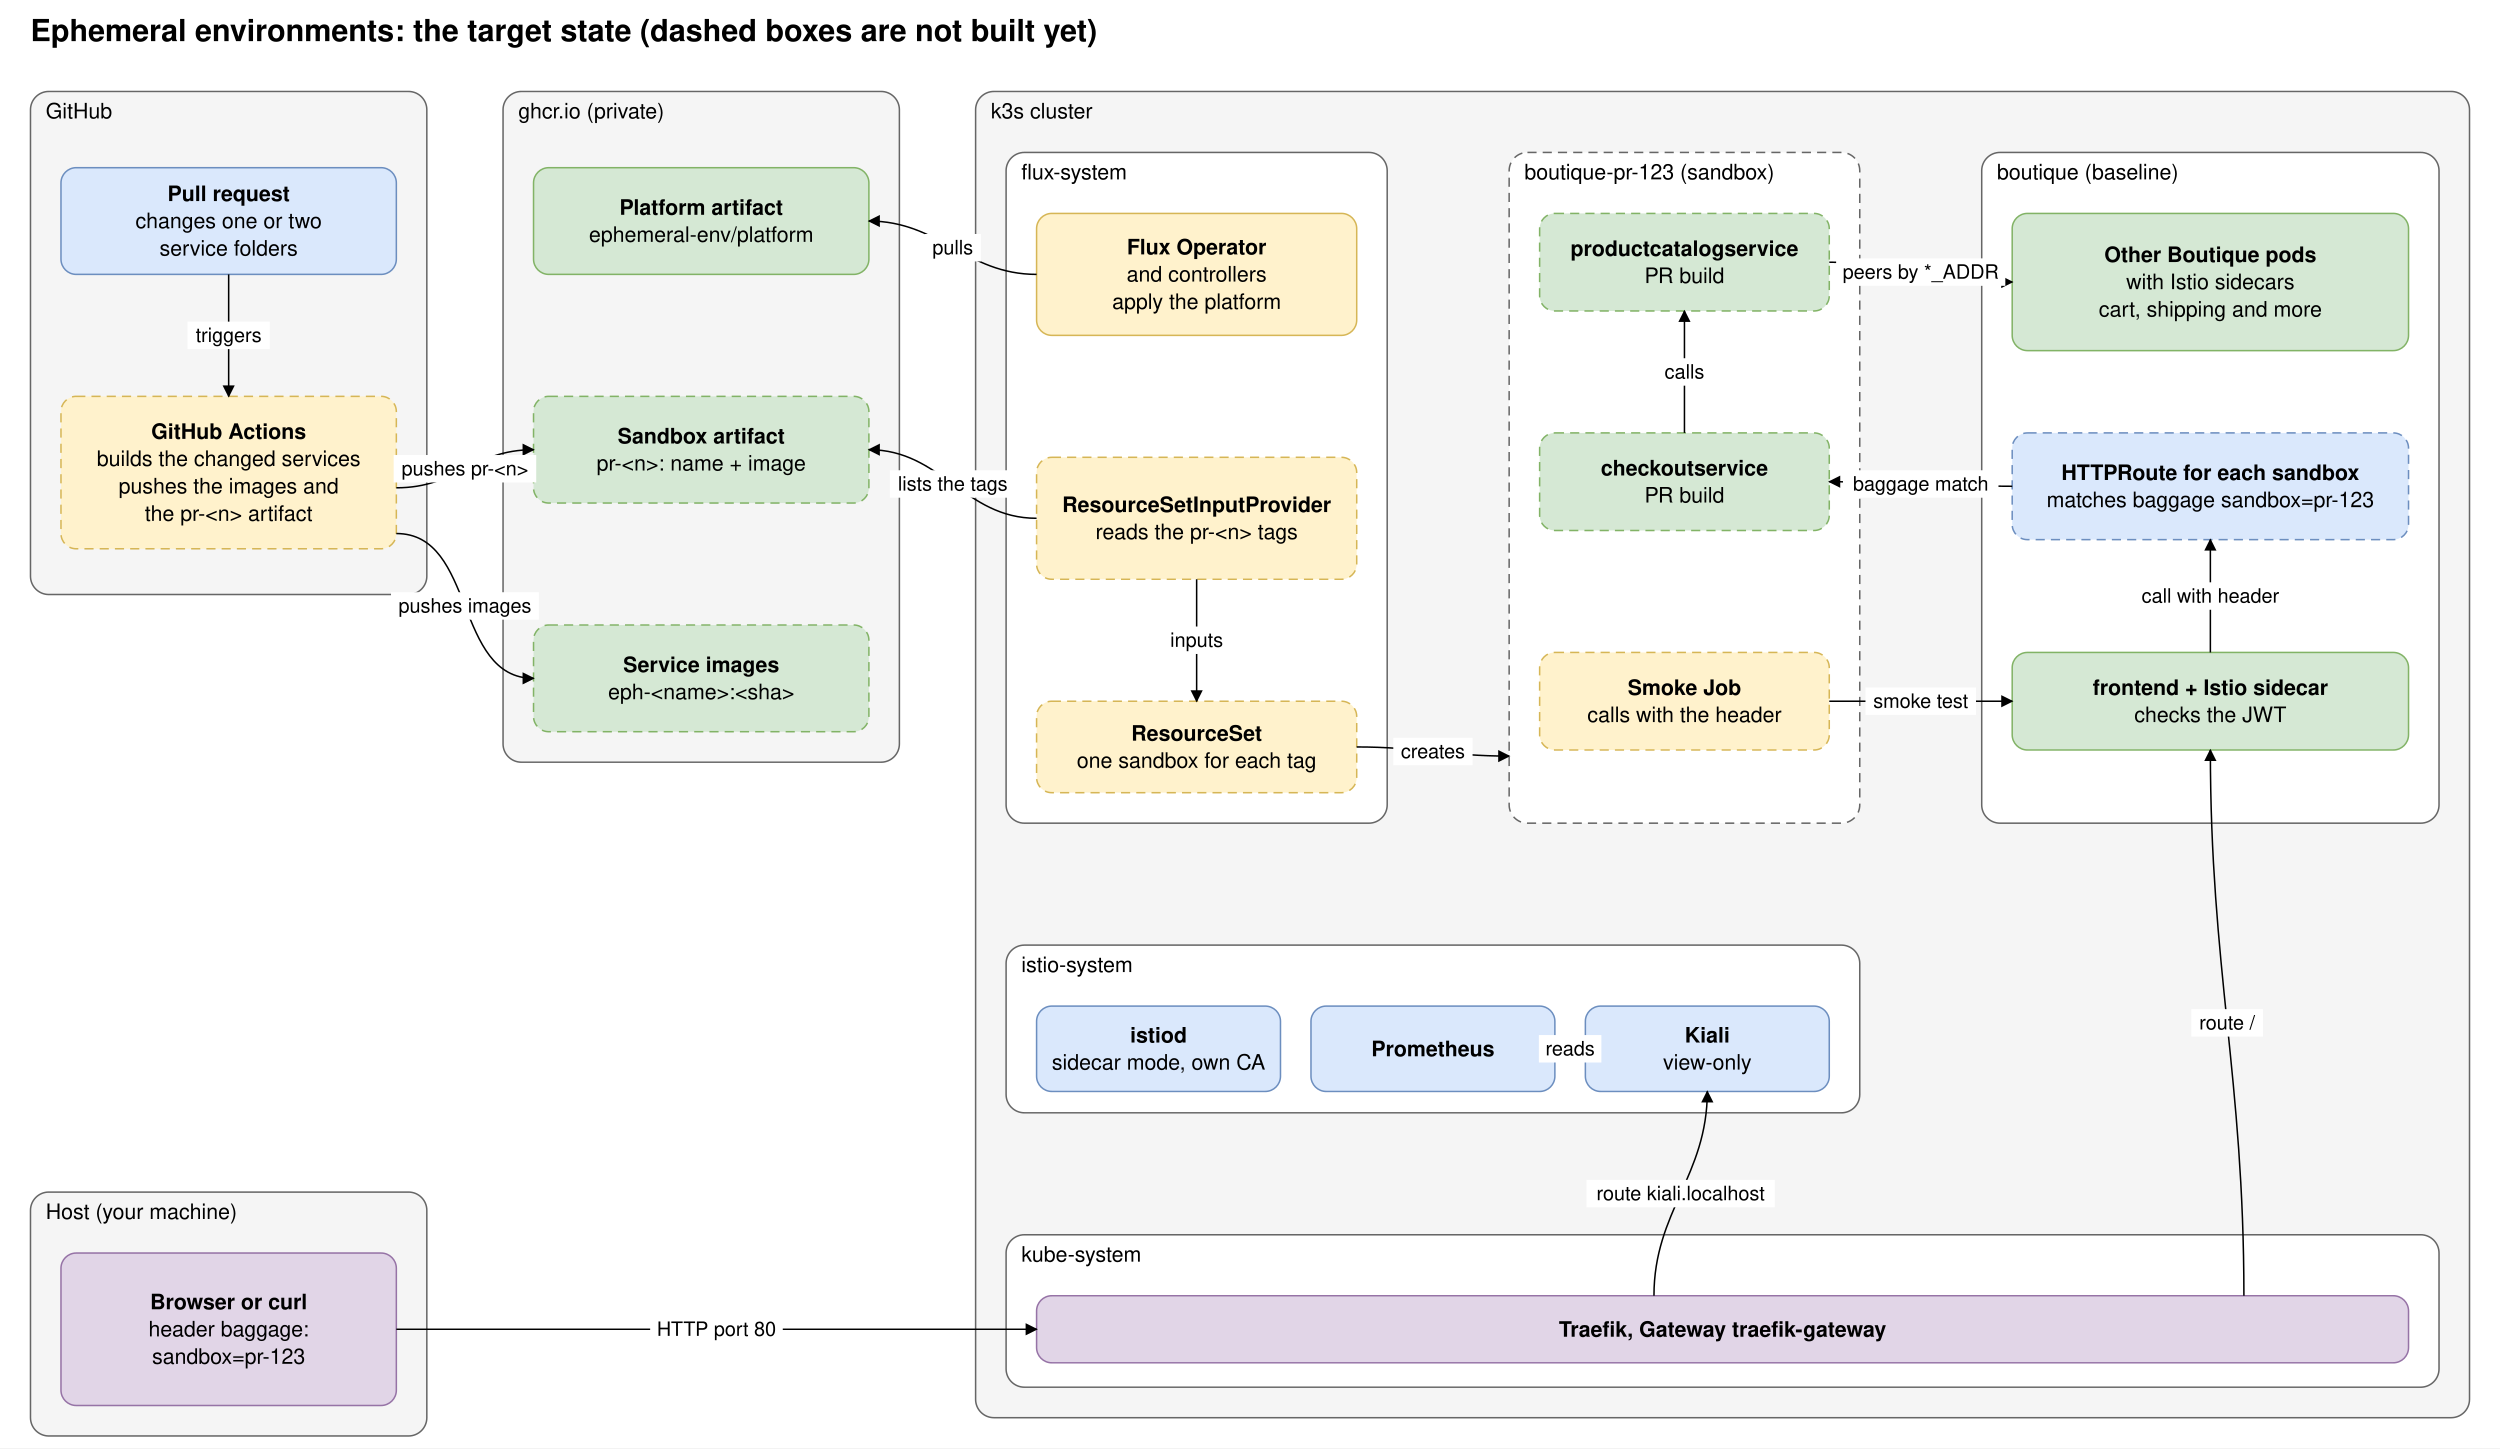
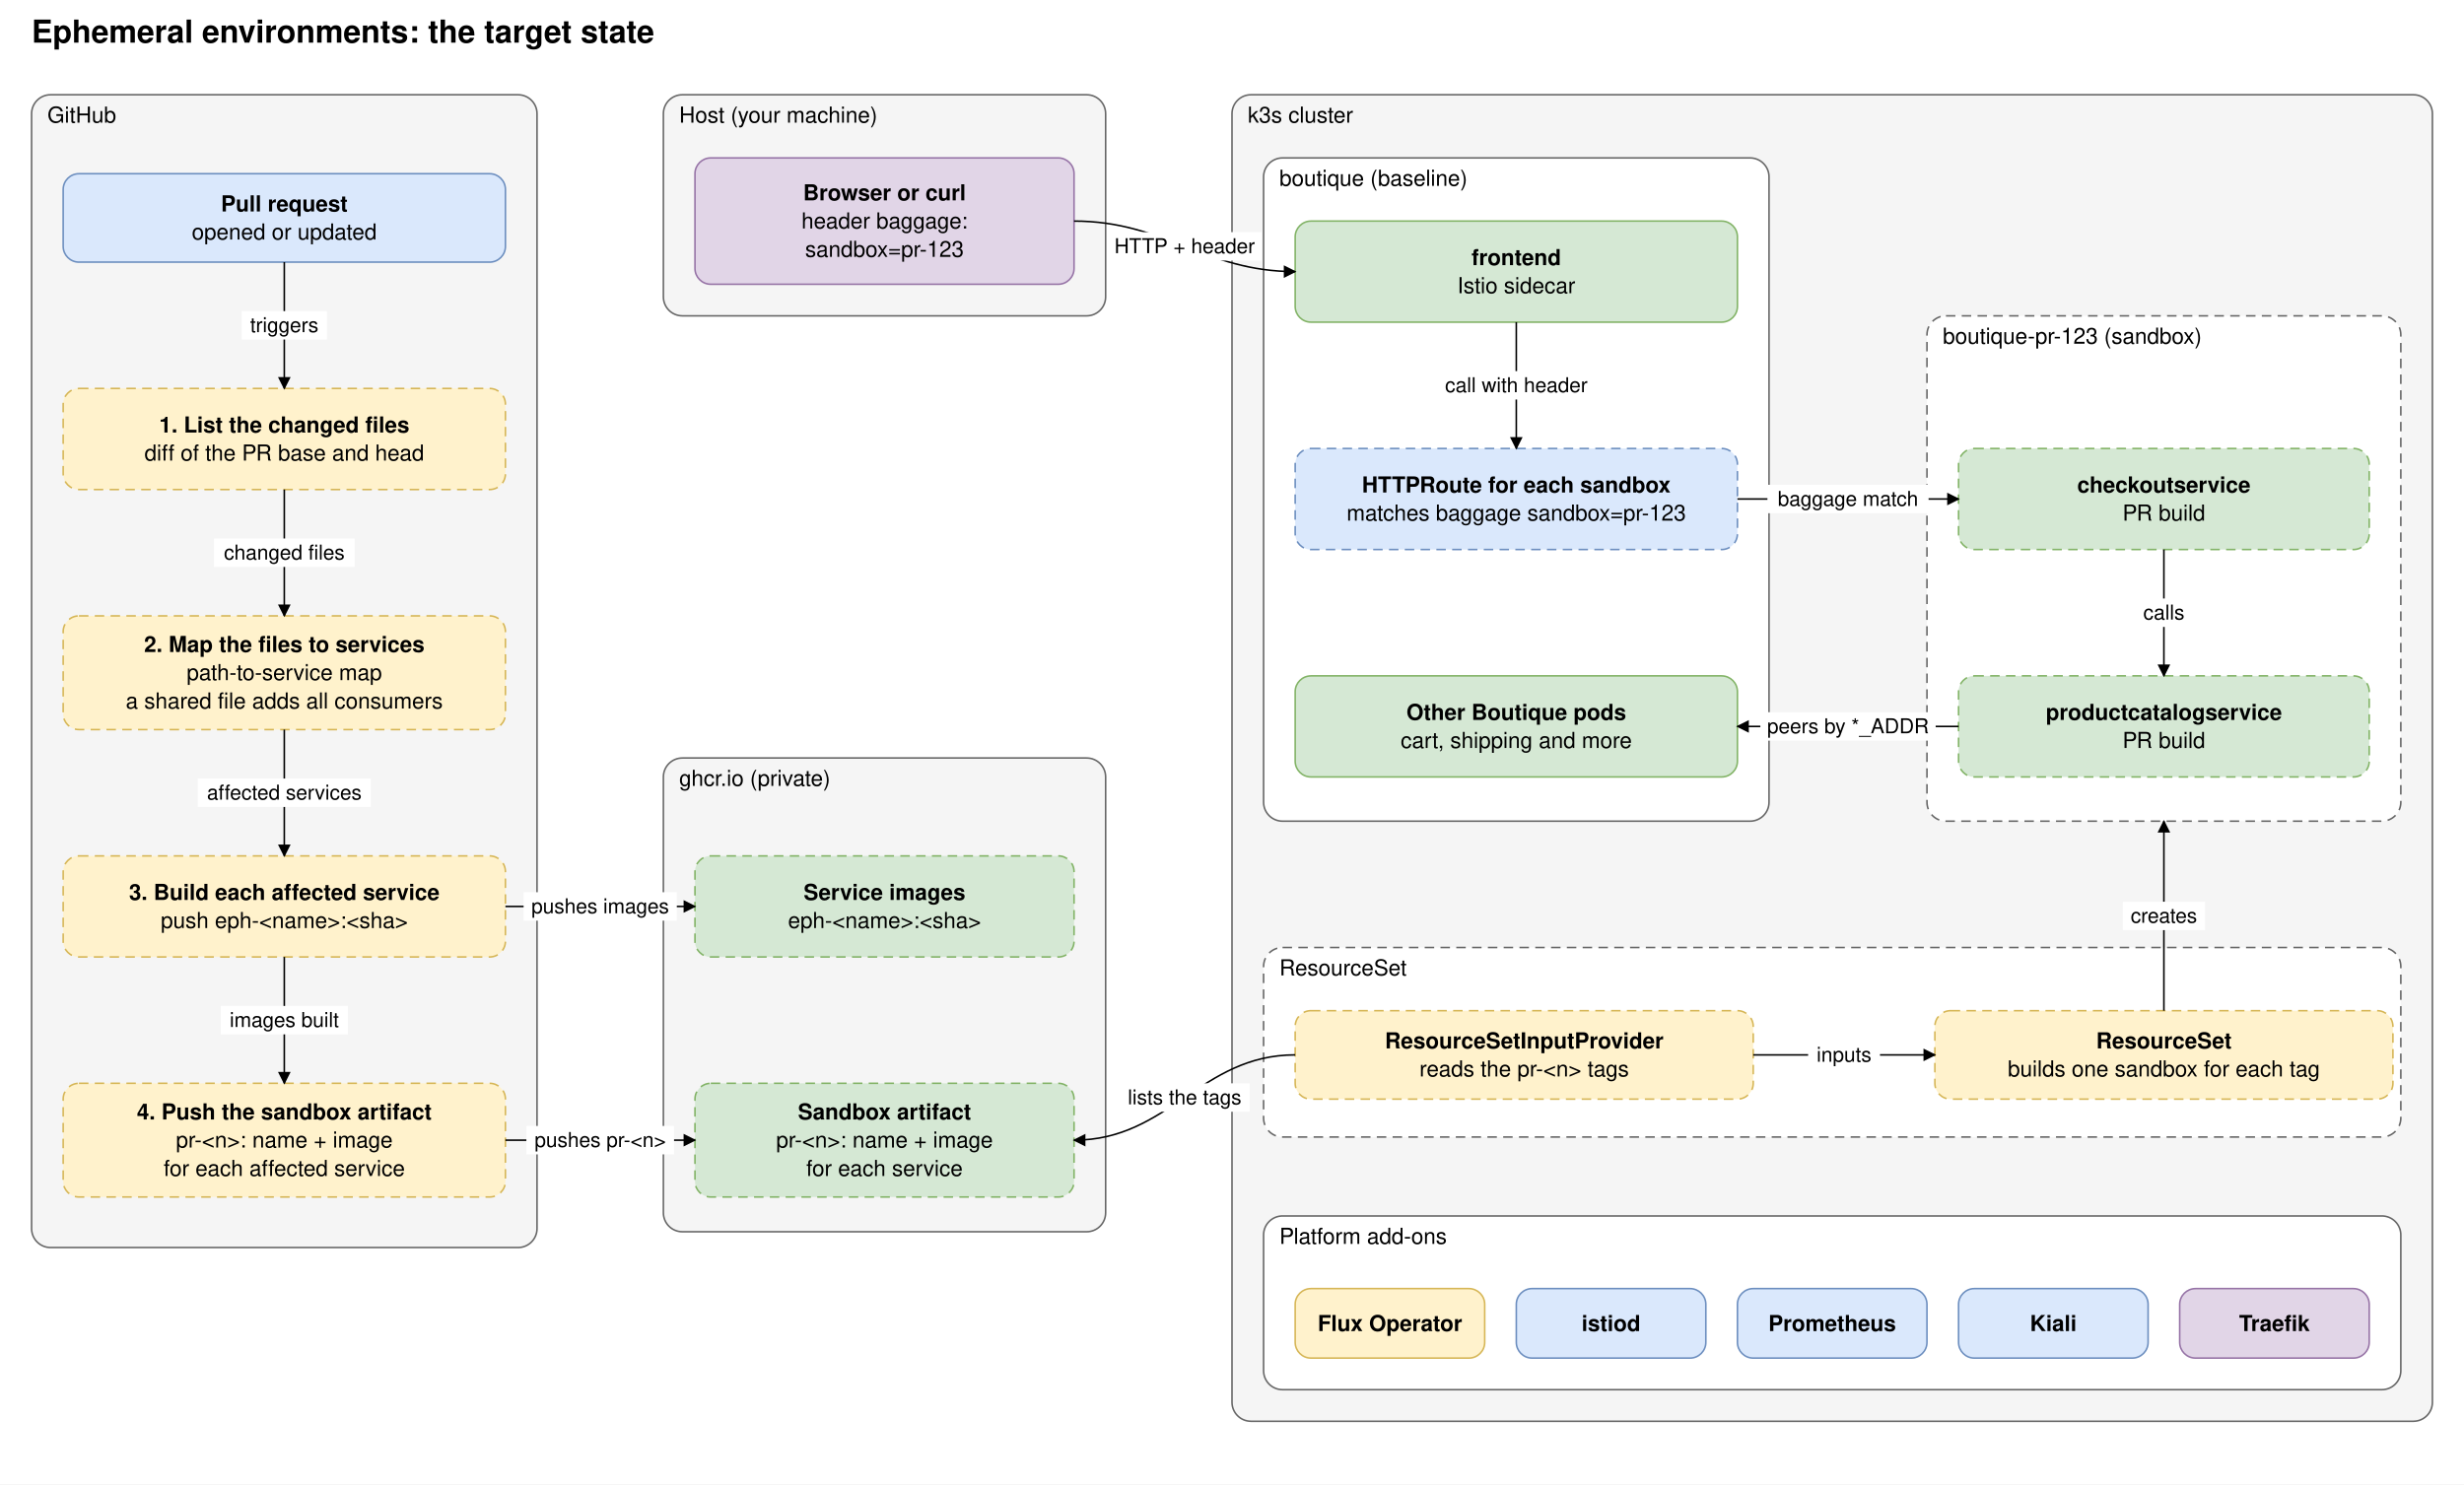
- <svg xmlns="http://www.w3.org/2000/svg" width="1640" height="950" viewBox="0 0 1640 950" font-family="Helvetica, Arial, sans-serif">
-   <rect width="1640" height="950" fill="#ffffff" />
+ <svg xmlns="http://www.w3.org/2000/svg" width="1560" height="940" viewBox="0 0 1560 940" font-family="Helvetica, Arial, sans-serif">
+   <rect width="1560" height="940" fill="#ffffff" />
  <defs>
    <marker id="a" viewBox="0 0 10 10" refX="9" refY="5" markerWidth="8" markerHeight="8" orient="auto">
      <path d="M0,0 L10,5 L0,10 z" fill="#000000" />
    </marker>
  </defs>
-   <text x="20" y="20" font-size="20" font-weight="bold" dominant-baseline="middle">Ephemeral environments: the target state (dashed boxes are not built yet)</text>
-   <rect x="20" y="60" width="260" height="330" rx="12" fill="#f5f5f5" stroke="#666666" />
+   <text x="20" y="20" font-size="20" font-weight="bold" dominant-baseline="middle">Ephemeral environments: the target state</text>
+   <rect x="20" y="60" width="320" height="730" rx="12" fill="#f5f5f5" stroke="#666666" />
  <text x="30" y="73" font-size="14" dominant-baseline="middle">GitHub</text>
-   <rect x="330" y="60" width="260" height="440" rx="12" fill="#f5f5f5" stroke="#666666" />
-   <text x="340" y="73" font-size="14" dominant-baseline="middle">ghcr.io (private)</text>
-   <rect x="20" y="782" width="260" height="160" rx="12" fill="#f5f5f5" stroke="#666666" />
-   <text x="30" y="795" font-size="14" dominant-baseline="middle">Host (your machine)</text>
-   <rect x="640" y="60" width="980" height="870" rx="12" fill="#f5f5f5" stroke="#666666" />
-   <text x="650" y="73" font-size="14" dominant-baseline="middle">k3s cluster</text>
-   <rect x="660" y="100" width="250" height="440" rx="12" fill="#ffffff" stroke="#666666" />
-   <text x="670" y="113" font-size="14" dominant-baseline="middle">flux-system</text>
-   <rect x="990" y="100" width="230" height="440" rx="12" fill="#ffffff" stroke="#666666" stroke-dasharray="6,4" />
-   <text x="1000" y="113" font-size="14" dominant-baseline="middle">boutique-pr-123 (sandbox)</text>
-   <rect x="1300" y="100" width="300" height="440" rx="12" fill="#ffffff" stroke="#666666" />
-   <text x="1310" y="113" font-size="14" dominant-baseline="middle">boutique (baseline)</text>
-   <rect x="660" y="620" width="560" height="110" rx="12" fill="#ffffff" stroke="#666666" />
-   <text x="670" y="633" font-size="14" dominant-baseline="middle">istio-system</text>
-   <rect x="660" y="810" width="940" height="100" rx="12" fill="#ffffff" stroke="#666666" />
-   <text x="670" y="823" font-size="14" dominant-baseline="middle">kube-system</text>
-   <rect x="40" y="110" width="220" height="70" rx="10" fill="#dae8fc" stroke="#6c8ebf" />
-   <text x="150.0" y="127.0" font-size="14" text-anchor="middle" dominant-baseline="middle" font-weight="bold">Pull request</text>
-   <text x="150.0" y="145.0" font-size="14" text-anchor="middle" dominant-baseline="middle">changes one or two</text>
-   <text x="150.0" y="163.0" font-size="14" text-anchor="middle" dominant-baseline="middle">service folders</text>
-   <rect x="40" y="260" width="220" height="100" rx="10" fill="#fff2cc" stroke="#d6b656" stroke-dasharray="6,4" />
-   <text x="150.0" y="283.0" font-size="14" text-anchor="middle" dominant-baseline="middle" font-weight="bold">GitHub Actions</text>
-   <text x="150.0" y="301.0" font-size="14" text-anchor="middle" dominant-baseline="middle">builds the changed services</text>
-   <text x="150.0" y="319.0" font-size="14" text-anchor="middle" dominant-baseline="middle">pushes the images and</text>
-   <text x="150.0" y="337.0" font-size="14" text-anchor="middle" dominant-baseline="middle">the pr-&lt;n&gt; artifact</text>
-   <rect x="350" y="110" width="220" height="70" rx="10" fill="#d5e8d4" stroke="#82b366" />
-   <text x="460.0" y="136.0" font-size="14" text-anchor="middle" dominant-baseline="middle" font-weight="bold">Platform artifact</text>
-   <text x="460.0" y="154.0" font-size="14" text-anchor="middle" dominant-baseline="middle">ephemeral-env/platform</text>
-   <rect x="350" y="260" width="220" height="70" rx="10" fill="#d5e8d4" stroke="#82b366" stroke-dasharray="6,4" />
-   <text x="460.0" y="286.0" font-size="14" text-anchor="middle" dominant-baseline="middle" font-weight="bold">Sandbox artifact</text>
-   <text x="460.0" y="304.0" font-size="14" text-anchor="middle" dominant-baseline="middle">pr-&lt;n&gt;: name + image</text>
-   <rect x="350" y="410" width="220" height="70" rx="10" fill="#d5e8d4" stroke="#82b366" stroke-dasharray="6,4" />
-   <text x="460.0" y="436.0" font-size="14" text-anchor="middle" dominant-baseline="middle" font-weight="bold">Service images</text>
-   <text x="460.0" y="454.0" font-size="14" text-anchor="middle" dominant-baseline="middle">eph-&lt;name&gt;:&lt;sha&gt;</text>
-   <rect x="40" y="822" width="220" height="100" rx="10" fill="#e1d5e7" stroke="#9673a6" />
-   <text x="150.0" y="854.0" font-size="14" text-anchor="middle" dominant-baseline="middle" font-weight="bold">Browser or curl</text>
-   <text x="150.0" y="872.0" font-size="14" text-anchor="middle" dominant-baseline="middle">header baggage:</text>
-   <text x="150.0" y="890.0" font-size="14" text-anchor="middle" dominant-baseline="middle">sandbox=pr-123</text>
-   <rect x="680" y="140" width="210" height="80" rx="10" fill="#fff2cc" stroke="#d6b656" />
-   <text x="785.0" y="162.0" font-size="14" text-anchor="middle" dominant-baseline="middle" font-weight="bold">Flux Operator</text>
-   <text x="785.0" y="180.0" font-size="14" text-anchor="middle" dominant-baseline="middle">and controllers</text>
-   <text x="785.0" y="198.0" font-size="14" text-anchor="middle" dominant-baseline="middle">apply the platform</text>
-   <rect x="680" y="300" width="210" height="80" rx="10" fill="#fff2cc" stroke="#d6b656" stroke-dasharray="6,4" />
-   <text x="785.0" y="331.0" font-size="14" text-anchor="middle" dominant-baseline="middle" font-weight="bold">ResourceSetInputProvider</text>
-   <text x="785.0" y="349.0" font-size="14" text-anchor="middle" dominant-baseline="middle">reads the pr-&lt;n&gt; tags</text>
-   <rect x="680" y="460" width="210" height="60" rx="10" fill="#fff2cc" stroke="#d6b656" stroke-dasharray="6,4" />
-   <text x="785.0" y="481.0" font-size="14" text-anchor="middle" dominant-baseline="middle" font-weight="bold">ResourceSet</text>
-   <text x="785.0" y="499.0" font-size="14" text-anchor="middle" dominant-baseline="middle">one sandbox for each tag</text>
-   <rect x="1010" y="140" width="190" height="64" rx="10" fill="#d5e8d4" stroke="#82b366" stroke-dasharray="6,4" />
-   <text x="1105.0" y="163.0" font-size="14" text-anchor="middle" dominant-baseline="middle" font-weight="bold">productcatalogservice</text>
-   <text x="1105.0" y="181.0" font-size="14" text-anchor="middle" dominant-baseline="middle">PR build</text>
-   <rect x="1010" y="284" width="190" height="64" rx="10" fill="#d5e8d4" stroke="#82b366" stroke-dasharray="6,4" />
-   <text x="1105.0" y="307.0" font-size="14" text-anchor="middle" dominant-baseline="middle" font-weight="bold">checkoutservice</text>
-   <text x="1105.0" y="325.0" font-size="14" text-anchor="middle" dominant-baseline="middle">PR build</text>
-   <rect x="1010" y="428" width="190" height="64" rx="10" fill="#fff2cc" stroke="#d6b656" stroke-dasharray="6,4" />
-   <text x="1105.0" y="451.0" font-size="14" text-anchor="middle" dominant-baseline="middle" font-weight="bold">Smoke Job</text>
-   <text x="1105.0" y="469.0" font-size="14" text-anchor="middle" dominant-baseline="middle">calls with the header</text>
-   <rect x="1320" y="140" width="260" height="90" rx="10" fill="#d5e8d4" stroke="#82b366" />
-   <text x="1450.0" y="167.0" font-size="14" text-anchor="middle" dominant-baseline="middle" font-weight="bold">Other Boutique pods</text>
-   <text x="1450.0" y="185.0" font-size="14" text-anchor="middle" dominant-baseline="middle">with Istio sidecars</text>
-   <text x="1450.0" y="203.0" font-size="14" text-anchor="middle" dominant-baseline="middle">cart, shipping and more</text>
-   <rect x="1320" y="284" width="260" height="70" rx="10" fill="#dae8fc" stroke="#6c8ebf" stroke-dasharray="6,4" />
-   <text x="1450.0" y="310.0" font-size="14" text-anchor="middle" dominant-baseline="middle" font-weight="bold">HTTPRoute for each sandbox</text>
-   <text x="1450.0" y="328.0" font-size="14" text-anchor="middle" dominant-baseline="middle">matches baggage sandbox=pr-123</text>
-   <rect x="1320" y="428" width="260" height="64" rx="10" fill="#d5e8d4" stroke="#82b366" />
-   <text x="1450.0" y="451.0" font-size="14" text-anchor="middle" dominant-baseline="middle" font-weight="bold">frontend + Istio sidecar</text>
-   <text x="1450.0" y="469.0" font-size="14" text-anchor="middle" dominant-baseline="middle">checks the JWT</text>
-   <rect x="680" y="660" width="160" height="56" rx="10" fill="#dae8fc" stroke="#6c8ebf" />
-   <text x="760.0" y="679.0" font-size="14" text-anchor="middle" dominant-baseline="middle" font-weight="bold">istiod</text>
-   <text x="760.0" y="697.0" font-size="14" text-anchor="middle" dominant-baseline="middle">sidecar mode, own CA</text>
-   <rect x="860" y="660" width="160" height="56" rx="10" fill="#dae8fc" stroke="#6c8ebf" />
-   <text x="940.0" y="688.0" font-size="14" text-anchor="middle" dominant-baseline="middle" font-weight="bold">Prometheus</text>
-   <rect x="1040" y="660" width="160" height="56" rx="10" fill="#dae8fc" stroke="#6c8ebf" />
-   <text x="1120.0" y="679.0" font-size="14" text-anchor="middle" dominant-baseline="middle" font-weight="bold">Kiali</text>
-   <text x="1120.0" y="697.0" font-size="14" text-anchor="middle" dominant-baseline="middle">view-only</text>
-   <rect x="680" y="850" width="900" height="44" rx="10" fill="#e1d5e7" stroke="#9673a6" />
-   <text x="1130.0" y="872.0" font-size="14" text-anchor="middle" dominant-baseline="middle" font-weight="bold">Traefik, Gateway traefik-gateway</text>
-   <path d="M150.0,180 C150.0,220 150.0,220 150.0,260" fill="none" stroke="#000000" stroke-width="1" marker-end="url(#a)" />
-   <path d="M260,320.0 C300,320.0 310,295.0 350,295.0" fill="none" stroke="#000000" stroke-width="1" marker-end="url(#a)" />
-   <path d="M260,350.0 C312.345,350.0 297.655,445.0 350,445.0" fill="none" stroke="#000000" stroke-width="1" marker-end="url(#a)" />
-   <path d="M680,180.0 C633.826,180.0 616.174,145.0 570,145.0" fill="none" stroke="#000000" stroke-width="1" marker-end="url(#a)" />
-   <path d="M680,340.0 C632.461,340.0 617.539,295.0 570,295.0" fill="none" stroke="#000000" stroke-width="1" marker-end="url(#a)" />
-   <path d="M785.0,380 C785.0,420 785.0,420 785.0,460" fill="none" stroke="#000000" stroke-width="1" marker-end="url(#a)" />
-   <path d="M890,490.0 C930.072,490.0 949.928,496.0 990,496.0" fill="none" stroke="#000000" stroke-width="1" marker-end="url(#a)" />
-   <path d="M1320,319.0 C1271.985,319.0 1248.015,316.0 1200,316.0" fill="none" stroke="#000000" stroke-width="1" marker-end="url(#a)" />
-   <path d="M1450.0,428 C1450.0,388 1450.0,394 1450.0,354" fill="none" stroke="#000000" stroke-width="1" marker-end="url(#a)" />
-   <path d="M1105.0,284 C1105.0,244 1105.0,244 1105.0,204" fill="none" stroke="#000000" stroke-width="1" marker-end="url(#a)" />
-   <path d="M1200,172.0 C1248.281,172.0 1271.719,185.0 1320,185.0" fill="none" stroke="#000000" stroke-width="1" marker-end="url(#a)" />
-   <path d="M1200,460.0 C1248.0,460.0 1272.0,460.0 1320,460.0" fill="none" stroke="#000000" stroke-width="1" marker-end="url(#a)" />
-   <path d="M1040,688.0 C1000,688.0 1060,688.0 1020,688.0" fill="none" stroke="#000000" stroke-width="1" marker-end="url(#a)" />
-   <path d="M260,872.0 C428.0,872.0 512.0,872.0 680,872.0" fill="none" stroke="#000000" stroke-width="1" marker-end="url(#a)" />
-   <path d="M1472.0,850 C1472.0,706.53 1450.0,635.47 1450.0,492" fill="none" stroke="#000000" stroke-width="1" marker-end="url(#a)" />
-   <path d="M1085.0,850 C1085.0,794.602 1120.0,771.398 1120.0,716" fill="none" stroke="#000000" stroke-width="1" marker-end="url(#a)" />
-   <rect x="123.0" y="211.0" width="54.0" height="18" fill="#ffffff" />
-   <text x="150.0" y="220.0" font-size="13" text-anchor="middle" dominant-baseline="middle">triggers</text>
-   <rect x="258.25" y="298.5" width="93.5" height="18" fill="#ffffff" />
-   <text x="305.0" y="307.5" font-size="13" text-anchor="middle" dominant-baseline="middle">pushes pr-&lt;n&gt;</text>
-   <rect x="256.5" y="388.5" width="97.0" height="18" fill="#ffffff" />
-   <text x="305.0" y="397.5" font-size="13" text-anchor="middle" dominant-baseline="middle">pushes images</text>
-   <rect x="606.5" y="153.5" width="37.0" height="18" fill="#ffffff" />
-   <text x="625.0" y="162.5" font-size="13" text-anchor="middle" dominant-baseline="middle">pulls</text>
-   <rect x="583.75" y="308.5" width="82.5" height="18" fill="#ffffff" />
-   <text x="625.0" y="317.5" font-size="13" text-anchor="middle" dominant-baseline="middle">lists the tags</text>
-   <rect x="762.25" y="411.0" width="45.5" height="18" fill="#ffffff" />
-   <text x="785.0" y="420.0" font-size="13" text-anchor="middle" dominant-baseline="middle">inputs</text>
-   <rect x="914.0" y="484.0" width="52.0" height="18" fill="#ffffff" />
-   <text x="940.0" y="493.0" font-size="13" text-anchor="middle" dominant-baseline="middle">creates</text>
-   <rect x="1209.0" y="308.5" width="102.0" height="18" fill="#ffffff" />
-   <text x="1260.0" y="317.5" font-size="13" text-anchor="middle" dominant-baseline="middle">baggage match</text>
-   <rect x="1398.5" y="382.0" width="103.0" height="18" fill="#ffffff" />
-   <text x="1450.0" y="391.0" font-size="13" text-anchor="middle" dominant-baseline="middle">call with header</text>
-   <rect x="1087.5" y="235.0" width="35.0" height="18" fill="#ffffff" />
-   <text x="1105.0" y="244.0" font-size="13" text-anchor="middle" dominant-baseline="middle">calls</text>
-   <rect x="1204.5" y="169.5" width="111.0" height="18" fill="#ffffff" />
-   <text x="1260.0" y="178.5" font-size="13" text-anchor="middle" dominant-baseline="middle">peers by *_ADDR</text>
-   <rect x="1223.75" y="451.0" width="72.5" height="18" fill="#ffffff" />
-   <text x="1260.0" y="460.0" font-size="13" text-anchor="middle" dominant-baseline="middle">smoke test</text>
-   <rect x="1009.5" y="679.0" width="41.0" height="18" fill="#ffffff" />
-   <text x="1030.0" y="688.0" font-size="13" text-anchor="middle" dominant-baseline="middle">reads</text>
-   <rect x="426.5" y="863.0" width="87.0" height="18" fill="#ffffff" />
-   <text x="470.0" y="872.0" font-size="13" text-anchor="middle" dominant-baseline="middle">HTTP port 80</text>
-   <rect x="1437.5" y="662.0" width="47.0" height="18" fill="#ffffff" />
-   <text x="1461.0" y="671.0" font-size="13" text-anchor="middle" dominant-baseline="middle">route /</text>
-   <rect x="1040.75" y="774.0" width="123.5" height="18" fill="#ffffff" />
-   <text x="1102.5" y="783.0" font-size="13" text-anchor="middle" dominant-baseline="middle">route kiali.localhost</text>
+   <rect x="420" y="480" width="280" height="300" rx="12" fill="#f5f5f5" stroke="#666666" />
+   <text x="430" y="493" font-size="14" dominant-baseline="middle">ghcr.io (private)</text>
+   <rect x="420" y="60" width="280" height="140" rx="12" fill="#f5f5f5" stroke="#666666" />
+   <text x="430" y="73" font-size="14" dominant-baseline="middle">Host (your machine)</text>
+   <rect x="780" y="60" width="760" height="840" rx="12" fill="#f5f5f5" stroke="#666666" />
+   <text x="790" y="73" font-size="14" dominant-baseline="middle">k3s cluster</text>
+   <rect x="800" y="100" width="320" height="420" rx="12" fill="#ffffff" stroke="#666666" />
+   <text x="810" y="113" font-size="14" dominant-baseline="middle">boutique (baseline)</text>
+   <rect x="1220" y="200" width="300" height="320" rx="12" fill="#ffffff" stroke="#666666" stroke-dasharray="6,4" />
+   <text x="1230" y="213" font-size="14" dominant-baseline="middle">boutique-pr-123 (sandbox)</text>
+   <rect x="800" y="600" width="720" height="120" rx="12" fill="#ffffff" stroke="#666666" stroke-dasharray="6,4" />
+   <text x="810" y="613" font-size="14" dominant-baseline="middle">ResourceSet</text>
+   <rect x="800" y="770" width="720" height="110" rx="12" fill="#ffffff" stroke="#666666" />
+   <text x="810" y="783" font-size="14" dominant-baseline="middle">Platform add-ons</text>
+   <rect x="40" y="110" width="280" height="56" rx="10" fill="#dae8fc" stroke="#6c8ebf" />
+   <text x="180.0" y="129.0" font-size="14" text-anchor="middle" dominant-baseline="middle" font-weight="bold">Pull request</text>
+   <text x="180.0" y="147.0" font-size="14" text-anchor="middle" dominant-baseline="middle">opened or updated</text>
+   <rect x="40" y="246" width="280" height="64" rx="10" fill="#fff2cc" stroke="#d6b656" stroke-dasharray="6,4" />
+   <text x="180.0" y="269.0" font-size="14" text-anchor="middle" dominant-baseline="middle" font-weight="bold">1. List the changed files</text>
+   <text x="180.0" y="287.0" font-size="14" text-anchor="middle" dominant-baseline="middle">diff of the PR base and head</text>
+   <rect x="40" y="390" width="280" height="72" rx="10" fill="#fff2cc" stroke="#d6b656" stroke-dasharray="6,4" />
+   <text x="180.0" y="408.0" font-size="14" text-anchor="middle" dominant-baseline="middle" font-weight="bold">2. Map the files to services</text>
+   <text x="180.0" y="426.0" font-size="14" text-anchor="middle" dominant-baseline="middle">path-to-service map</text>
+   <text x="180.0" y="444.0" font-size="14" text-anchor="middle" dominant-baseline="middle">a shared file adds all consumers</text>
+   <rect x="40" y="542" width="280" height="64" rx="10" fill="#fff2cc" stroke="#d6b656" stroke-dasharray="6,4" />
+   <text x="180.0" y="565.0" font-size="14" text-anchor="middle" dominant-baseline="middle" font-weight="bold">3. Build each affected service</text>
+   <text x="180.0" y="583.0" font-size="14" text-anchor="middle" dominant-baseline="middle">push eph-&lt;name&gt;:&lt;sha&gt;</text>
+   <rect x="40" y="686" width="280" height="72" rx="10" fill="#fff2cc" stroke="#d6b656" stroke-dasharray="6,4" />
+   <text x="180.0" y="704.0" font-size="14" text-anchor="middle" dominant-baseline="middle" font-weight="bold">4. Push the sandbox artifact</text>
+   <text x="180.0" y="722.0" font-size="14" text-anchor="middle" dominant-baseline="middle">pr-&lt;n&gt;: name + image</text>
+   <text x="180.0" y="740.0" font-size="14" text-anchor="middle" dominant-baseline="middle">for each affected service</text>
+   <rect x="440" y="542" width="240" height="64" rx="10" fill="#d5e8d4" stroke="#82b366" stroke-dasharray="6,4" />
+   <text x="560.0" y="565.0" font-size="14" text-anchor="middle" dominant-baseline="middle" font-weight="bold">Service images</text>
+   <text x="560.0" y="583.0" font-size="14" text-anchor="middle" dominant-baseline="middle">eph-&lt;name&gt;:&lt;sha&gt;</text>
+   <rect x="440" y="686" width="240" height="72" rx="10" fill="#d5e8d4" stroke="#82b366" stroke-dasharray="6,4" />
+   <text x="560.0" y="704.0" font-size="14" text-anchor="middle" dominant-baseline="middle" font-weight="bold">Sandbox artifact</text>
+   <text x="560.0" y="722.0" font-size="14" text-anchor="middle" dominant-baseline="middle">pr-&lt;n&gt;: name + image</text>
+   <text x="560.0" y="740.0" font-size="14" text-anchor="middle" dominant-baseline="middle">for each service</text>
+   <rect x="440" y="100" width="240" height="80" rx="10" fill="#e1d5e7" stroke="#9673a6" />
+   <text x="560.0" y="122.0" font-size="14" text-anchor="middle" dominant-baseline="middle" font-weight="bold">Browser or curl</text>
+   <text x="560.0" y="140.0" font-size="14" text-anchor="middle" dominant-baseline="middle">header baggage:</text>
+   <text x="560.0" y="158.0" font-size="14" text-anchor="middle" dominant-baseline="middle">sandbox=pr-123</text>
+   <rect x="820" y="140" width="280" height="64" rx="10" fill="#d5e8d4" stroke="#82b366" />
+   <text x="960.0" y="163.0" font-size="14" text-anchor="middle" dominant-baseline="middle" font-weight="bold">frontend</text>
+   <text x="960.0" y="181.0" font-size="14" text-anchor="middle" dominant-baseline="middle">Istio sidecar</text>
+   <rect x="820" y="284" width="280" height="64" rx="10" fill="#dae8fc" stroke="#6c8ebf" stroke-dasharray="6,4" />
+   <text x="960.0" y="307.0" font-size="14" text-anchor="middle" dominant-baseline="middle" font-weight="bold">HTTPRoute for each sandbox</text>
+   <text x="960.0" y="325.0" font-size="14" text-anchor="middle" dominant-baseline="middle">matches baggage sandbox=pr-123</text>
+   <rect x="820" y="428" width="280" height="64" rx="10" fill="#d5e8d4" stroke="#82b366" />
+   <text x="960.0" y="451.0" font-size="14" text-anchor="middle" dominant-baseline="middle" font-weight="bold">Other Boutique pods</text>
+   <text x="960.0" y="469.0" font-size="14" text-anchor="middle" dominant-baseline="middle">cart, shipping and more</text>
+   <rect x="1240" y="284" width="260" height="64" rx="10" fill="#d5e8d4" stroke="#82b366" stroke-dasharray="6,4" />
+   <text x="1370.0" y="307.0" font-size="14" text-anchor="middle" dominant-baseline="middle" font-weight="bold">checkoutservice</text>
+   <text x="1370.0" y="325.0" font-size="14" text-anchor="middle" dominant-baseline="middle">PR build</text>
+   <rect x="1240" y="428" width="260" height="64" rx="10" fill="#d5e8d4" stroke="#82b366" stroke-dasharray="6,4" />
+   <text x="1370.0" y="451.0" font-size="14" text-anchor="middle" dominant-baseline="middle" font-weight="bold">productcatalogservice</text>
+   <text x="1370.0" y="469.0" font-size="14" text-anchor="middle" dominant-baseline="middle">PR build</text>
+   <rect x="820" y="640" width="290" height="56" rx="10" fill="#fff2cc" stroke="#d6b656" stroke-dasharray="6,4" />
+   <text x="965.0" y="659.0" font-size="14" text-anchor="middle" dominant-baseline="middle" font-weight="bold">ResourceSetInputProvider</text>
+   <text x="965.0" y="677.0" font-size="14" text-anchor="middle" dominant-baseline="middle">reads the pr-&lt;n&gt; tags</text>
+   <rect x="1225" y="640" width="290" height="56" rx="10" fill="#fff2cc" stroke="#d6b656" stroke-dasharray="6,4" />
+   <text x="1370.0" y="659.0" font-size="14" text-anchor="middle" dominant-baseline="middle" font-weight="bold">ResourceSet</text>
+   <text x="1370.0" y="677.0" font-size="14" text-anchor="middle" dominant-baseline="middle">builds one sandbox for each tag</text>
+   <rect x="820" y="816" width="120" height="44" rx="10" fill="#fff2cc" stroke="#d6b656" />
+   <text x="880.0" y="838.0" font-size="14" text-anchor="middle" dominant-baseline="middle" font-weight="bold">Flux Operator</text>
+   <rect x="960" y="816" width="120" height="44" rx="10" fill="#dae8fc" stroke="#6c8ebf" />
+   <text x="1020.0" y="838.0" font-size="14" text-anchor="middle" dominant-baseline="middle" font-weight="bold">istiod</text>
+   <rect x="1100" y="816" width="120" height="44" rx="10" fill="#dae8fc" stroke="#6c8ebf" />
+   <text x="1160.0" y="838.0" font-size="14" text-anchor="middle" dominant-baseline="middle" font-weight="bold">Prometheus</text>
+   <rect x="1240" y="816" width="120" height="44" rx="10" fill="#dae8fc" stroke="#6c8ebf" />
+   <text x="1300.0" y="838.0" font-size="14" text-anchor="middle" dominant-baseline="middle" font-weight="bold">Kiali</text>
+   <rect x="1380" y="816" width="120" height="44" rx="10" fill="#e1d5e7" stroke="#9673a6" />
+   <text x="1440.0" y="838.0" font-size="14" text-anchor="middle" dominant-baseline="middle" font-weight="bold">Traefik</text>
+   <path d="M180.0,166 C180.0,206 180.0,206 180.0,246" fill="none" stroke="#000000" stroke-width="1" marker-end="url(#a)" />
+   <path d="M180.0,310 C180.0,350 180.0,350 180.0,390" fill="none" stroke="#000000" stroke-width="1" marker-end="url(#a)" />
+   <path d="M180.0,462 C180.0,502 180.0,502 180.0,542" fill="none" stroke="#000000" stroke-width="1" marker-end="url(#a)" />
+   <path d="M180.0,606 C180.0,646 180.0,646 180.0,686" fill="none" stroke="#000000" stroke-width="1" marker-end="url(#a)" />
+   <path d="M320,574.0 C368.0,574.0 392.0,574.0 440,574.0" fill="none" stroke="#000000" stroke-width="1" marker-end="url(#a)" />
+   <path d="M320,722.0 C368.0,722.0 392.0,722.0 440,722.0" fill="none" stroke="#000000" stroke-width="1" marker-end="url(#a)" />
+   <path d="M820,668.0 C759.979,668.0 740.021,722.0 680,722.0" fill="none" stroke="#000000" stroke-width="1" marker-end="url(#a)" />
+   <path d="M1110,668.0 C1156.0,668.0 1179.0,668.0 1225,668.0" fill="none" stroke="#000000" stroke-width="1" marker-end="url(#a)" />
+   <path d="M1370.0,640 C1370.0,592.0 1370.0,568.0 1370.0,520" fill="none" stroke="#000000" stroke-width="1" marker-end="url(#a)" />
+   <path d="M680,140.0 C737.444,140.0 762.556,172.0 820,172.0" fill="none" stroke="#000000" stroke-width="1" marker-end="url(#a)" />
+   <path d="M960.0,204 C960.0,244 960.0,244 960.0,284" fill="none" stroke="#000000" stroke-width="1" marker-end="url(#a)" />
+   <path d="M1100,316.0 C1156.0,316.0 1184.0,316.0 1240,316.0" fill="none" stroke="#000000" stroke-width="1" marker-end="url(#a)" />
+   <path d="M1370.0,348 C1370.0,388 1370.0,388 1370.0,428" fill="none" stroke="#000000" stroke-width="1" marker-end="url(#a)" />
+   <path d="M1240,460.0 C1184.0,460.0 1156.0,460.0 1100,460.0" fill="none" stroke="#000000" stroke-width="1" marker-end="url(#a)" />
+   <rect x="153.0" y="197.0" width="54.0" height="18" fill="#ffffff" />
+   <text x="180.0" y="206.0" font-size="13" text-anchor="middle" dominant-baseline="middle">triggers</text>
+   <rect x="135.5" y="341.0" width="89.0" height="18" fill="#ffffff" />
+   <text x="180.0" y="350.0" font-size="13" text-anchor="middle" dominant-baseline="middle">changed files</text>
+   <rect x="125.25" y="493.0" width="109.5" height="18" fill="#ffffff" />
+   <text x="180.0" y="502.0" font-size="13" text-anchor="middle" dominant-baseline="middle">affected services</text>
+   <rect x="139.75" y="637.0" width="80.5" height="18" fill="#ffffff" />
+   <text x="180.0" y="646.0" font-size="13" text-anchor="middle" dominant-baseline="middle">images built</text>
+   <rect x="331.5" y="565.0" width="97.0" height="18" fill="#ffffff" />
+   <text x="380.0" y="574.0" font-size="13" text-anchor="middle" dominant-baseline="middle">pushes images</text>
+   <rect x="333.25" y="713.0" width="93.5" height="18" fill="#ffffff" />
+   <text x="380.0" y="722.0" font-size="13" text-anchor="middle" dominant-baseline="middle">pushes pr-&lt;n&gt;</text>
+   <rect x="708.75" y="686.0" width="82.5" height="18" fill="#ffffff" />
+   <text x="750.0" y="695.0" font-size="13" text-anchor="middle" dominant-baseline="middle">lists the tags</text>
+   <rect x="1144.75" y="659.0" width="45.5" height="18" fill="#ffffff" />
+   <text x="1167.5" y="668.0" font-size="13" text-anchor="middle" dominant-baseline="middle">inputs</text>
+   <rect x="1344.0" y="571.0" width="52.0" height="18" fill="#ffffff" />
+   <text x="1370.0" y="580.0" font-size="13" text-anchor="middle" dominant-baseline="middle">creates</text>
+   <rect x="701.25" y="147.0" width="97.5" height="18" fill="#ffffff" />
+   <text x="750.0" y="156.0" font-size="13" text-anchor="middle" dominant-baseline="middle">HTTP + header</text>
+   <rect x="908.5" y="235.0" width="103.0" height="18" fill="#ffffff" />
+   <text x="960.0" y="244.0" font-size="13" text-anchor="middle" dominant-baseline="middle">call with header</text>
+   <rect x="1119.0" y="307.0" width="102.0" height="18" fill="#ffffff" />
+   <text x="1170.0" y="316.0" font-size="13" text-anchor="middle" dominant-baseline="middle">baggage match</text>
+   <rect x="1352.5" y="379.0" width="35.0" height="18" fill="#ffffff" />
+   <text x="1370.0" y="388.0" font-size="13" text-anchor="middle" dominant-baseline="middle">calls</text>
+   <rect x="1114.5" y="451.0" width="111.0" height="18" fill="#ffffff" />
+   <text x="1170.0" y="460.0" font-size="13" text-anchor="middle" dominant-baseline="middle">peers by *_ADDR</text>
</svg>
